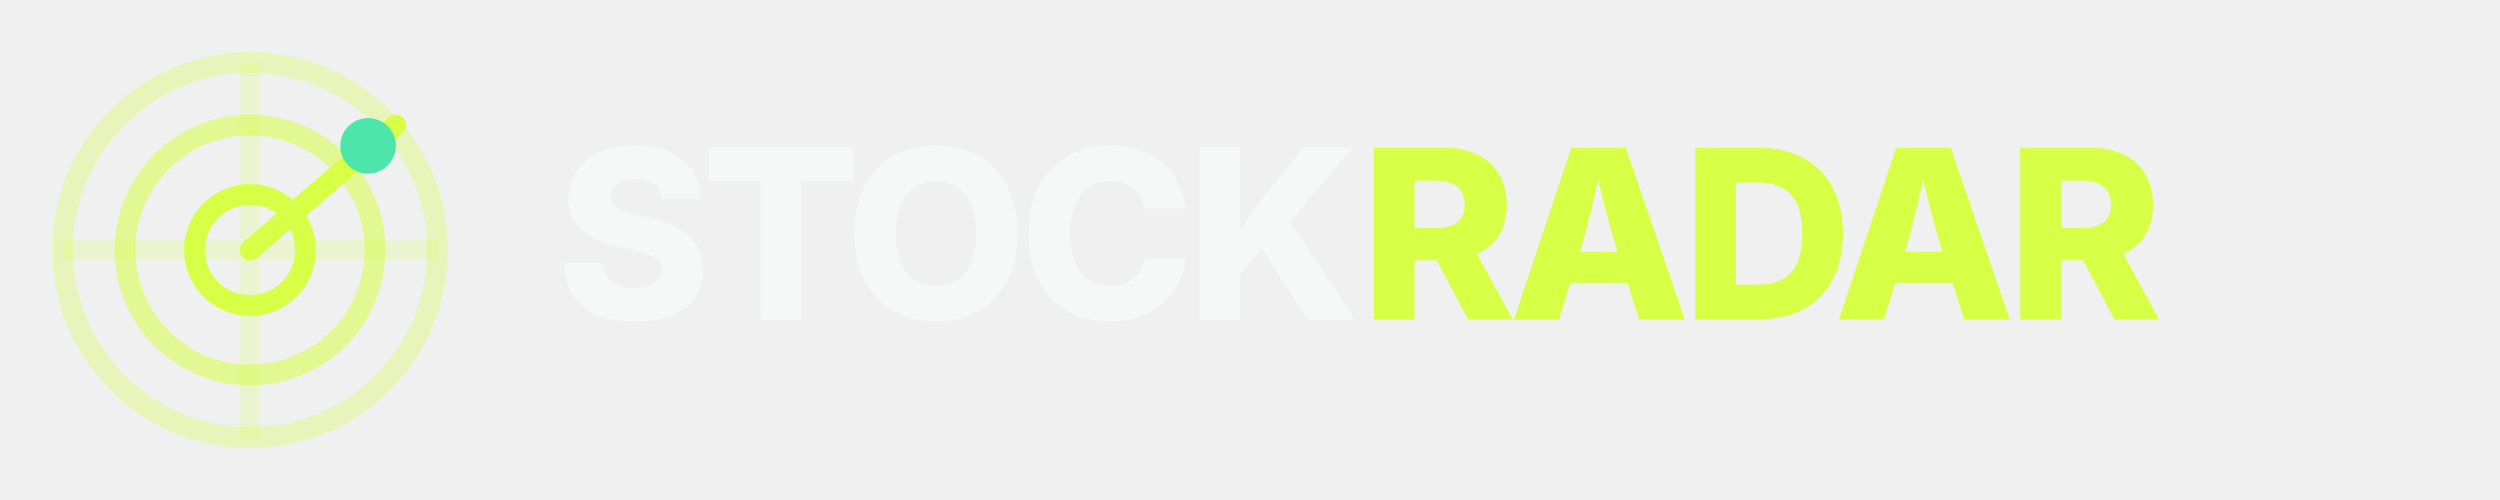
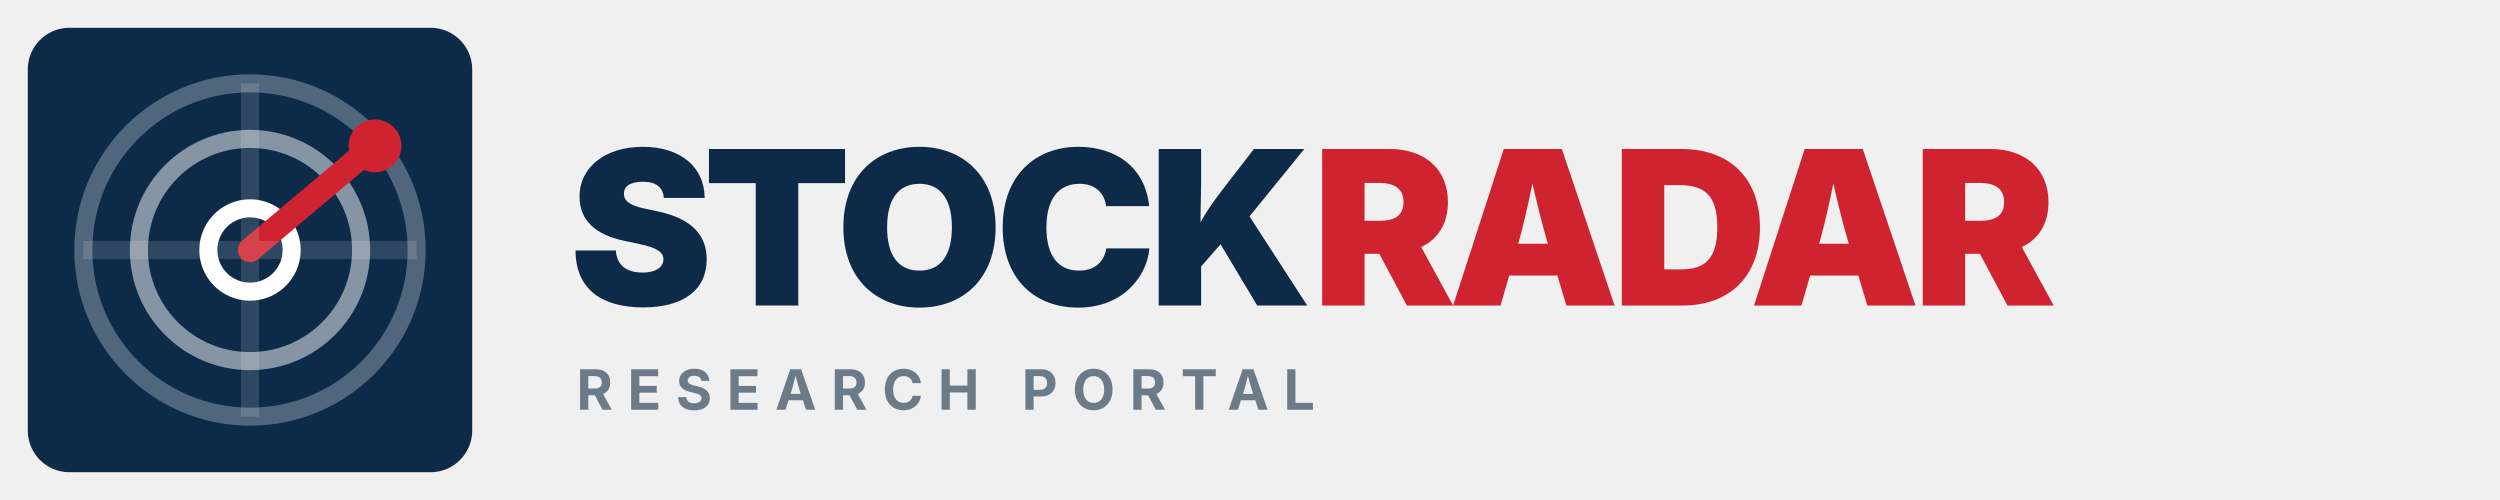
<svg xmlns="http://www.w3.org/2000/svg" viewBox="0 0 360 72" role="img" aria-labelledby="title desc">
-   <g fill="none" stroke="#d7ff45" stroke-width="3">
-     <circle cx="36" cy="36" r="27" opacity=".32" />
-     <circle cx="36" cy="36" r="18" opacity=".55" />
-     <circle cx="36" cy="36" r="8" />
-     <path d="M36 36 57 18" stroke-linecap="round" />
-     <path d="M36 9v54M9 36h54" opacity=".18" />
+   <rect x="4" y="4" width="64" height="64" rx="6" fill="#0d2b49" />
+   <g fill="none" stroke="#ffffff" stroke-width="2.6">
+     <circle cx="36" cy="36" r="24" opacity=".28" />
+     <circle cx="36" cy="36" r="16" opacity=".5" />
+     <circle cx="36" cy="36" r="6" />
+     <path d="M36 36 55 20" stroke="#cf2430" stroke-width="3.5" stroke-linecap="round" />
+     <path d="M36 12v48M12 36h48" opacity=".14" />
  </g>
-   <circle cx="53" cy="21" r="4" fill="#4de5aa" />
-   <text x="80" y="46" fill="#f5f8f7" font-family="Inter,Arial,sans-serif" font-size="34" font-weight="800" letter-spacing="-1.2">STOCK<tspan fill="#d7ff45">RADAR</tspan>
+   <circle cx="54" cy="21" r="3.8" fill="#cf2430" />
+   <text x="82" y="44" fill="#0d2b49" font-family="Inter,Arial,sans-serif" font-size="31" font-weight="850" letter-spacing="-1.1">STOCK<tspan fill="#cf2430">RADAR</tspan>
  </text>
+   <text x="83" y="59" fill="#6b7b8a" font-family="Inter,Arial,sans-serif" font-size="8" font-weight="700" letter-spacing="2.1">RESEARCH PORTAL</text>
</svg>
